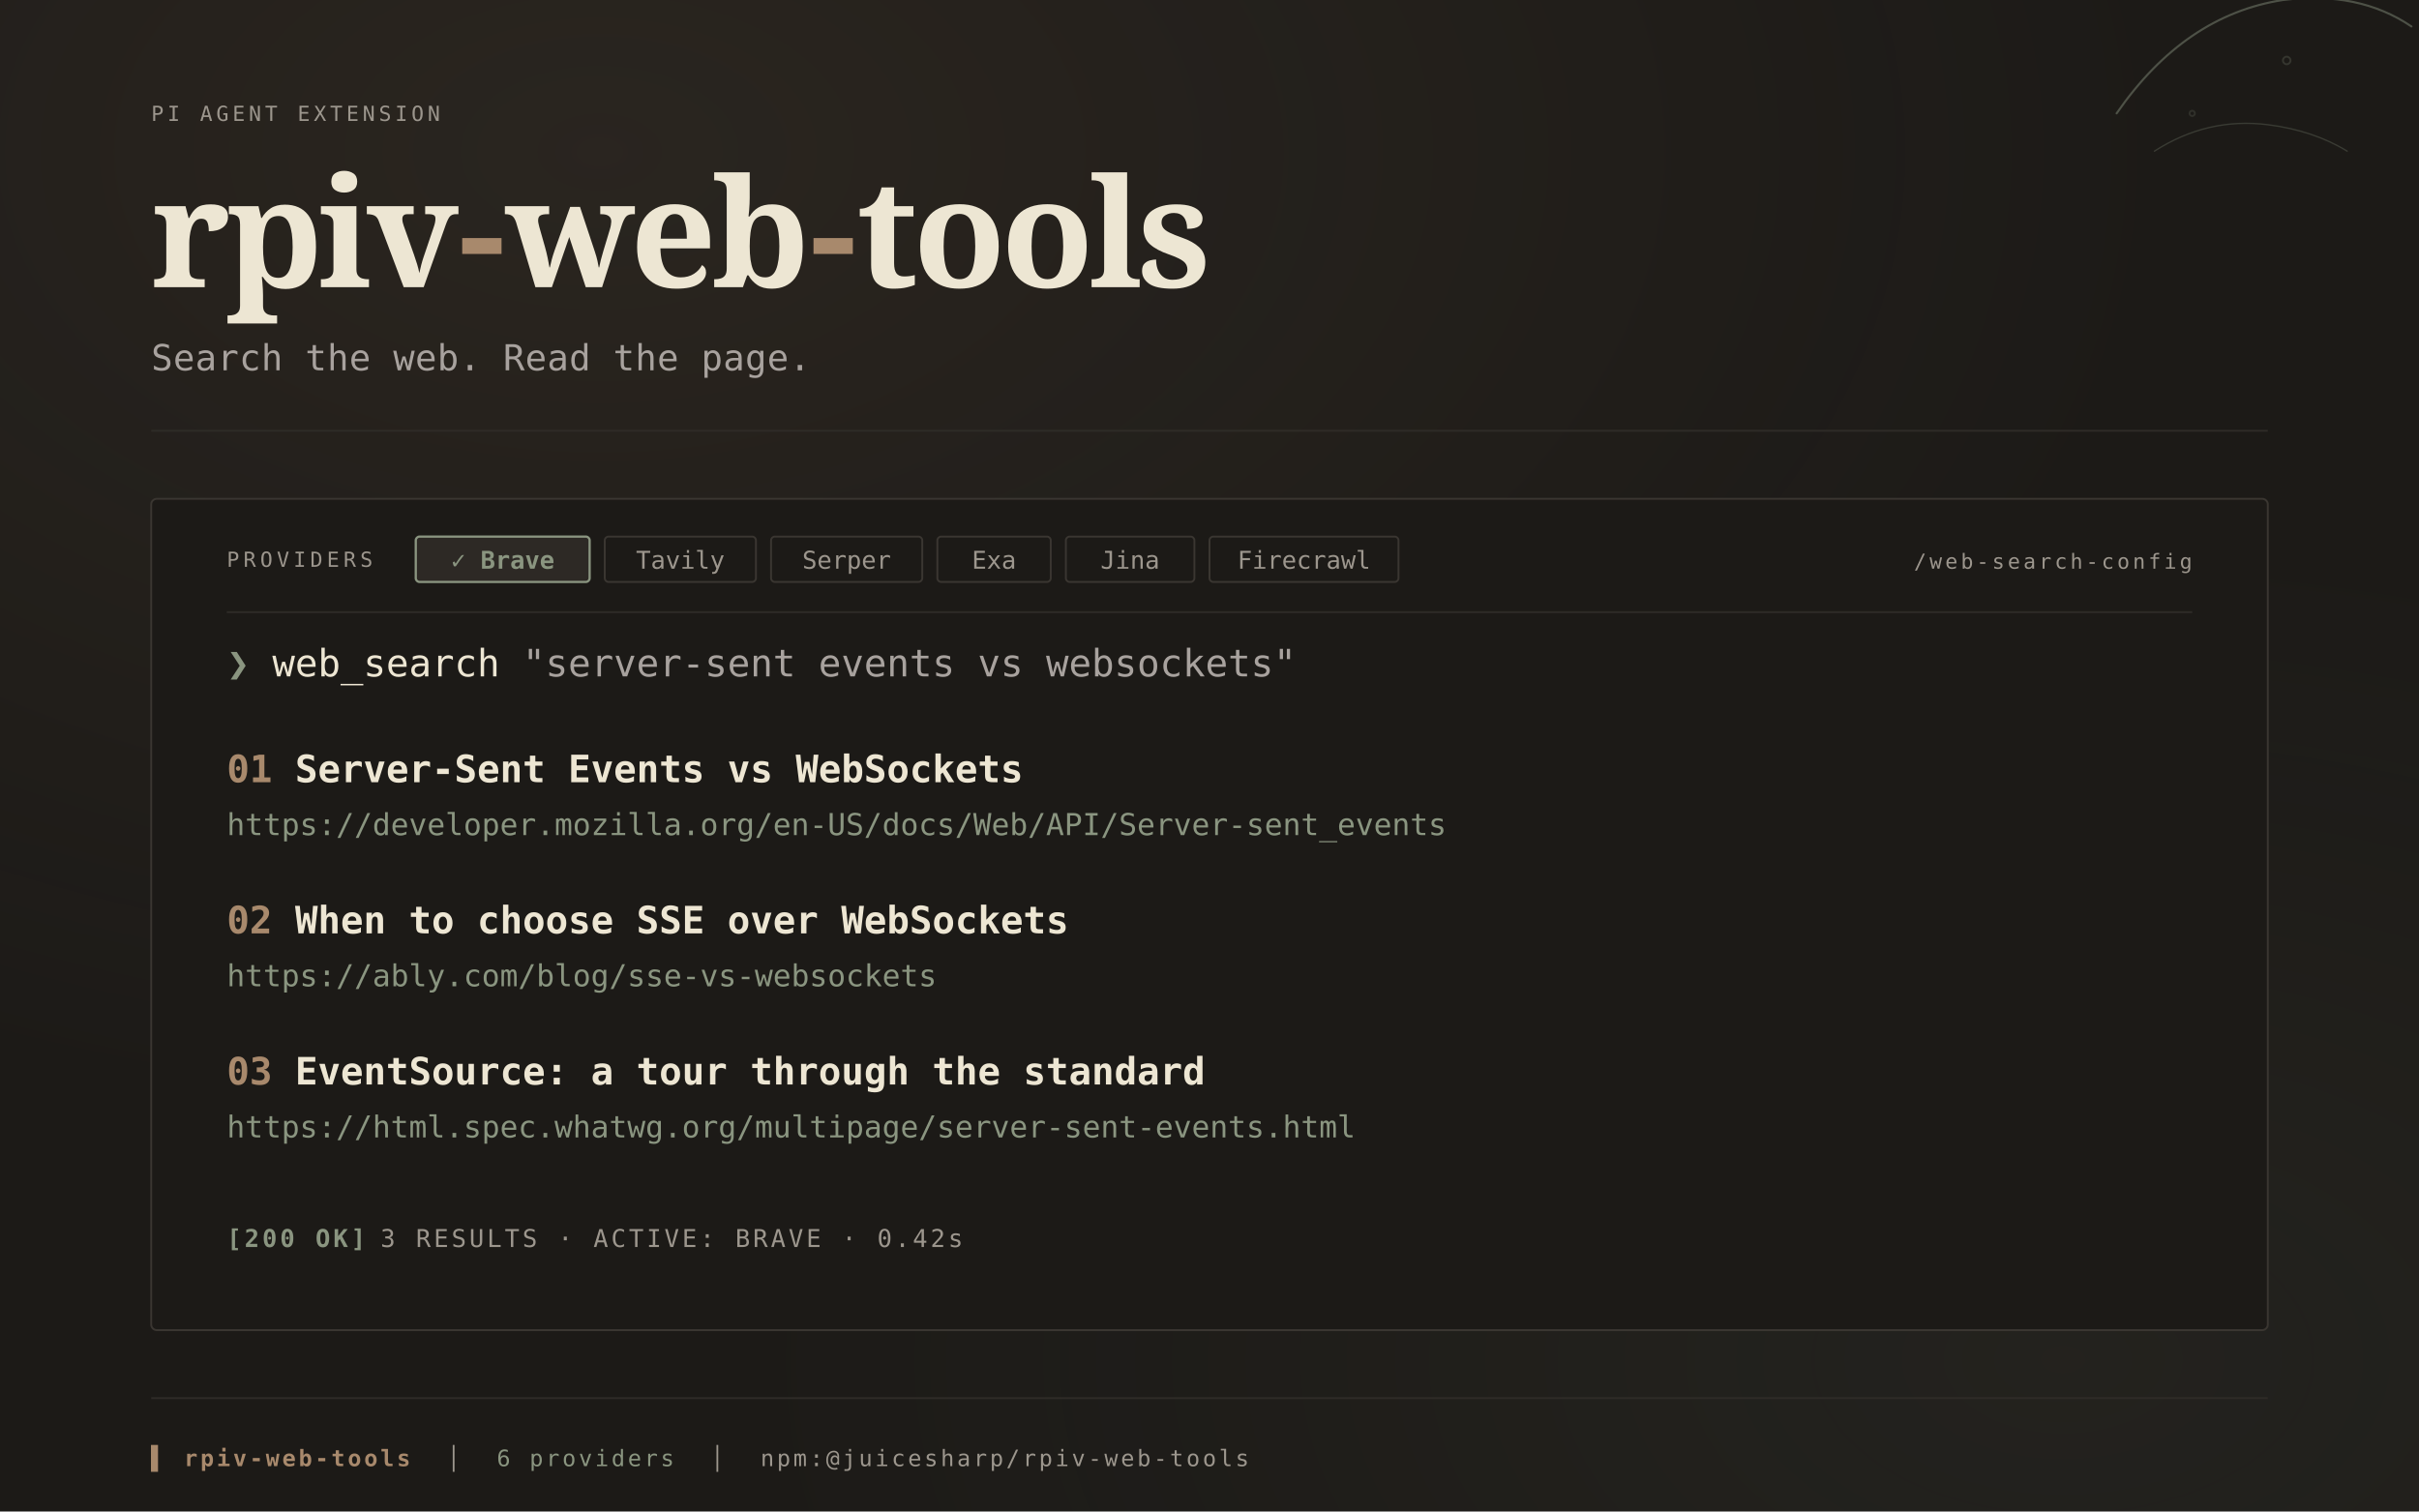
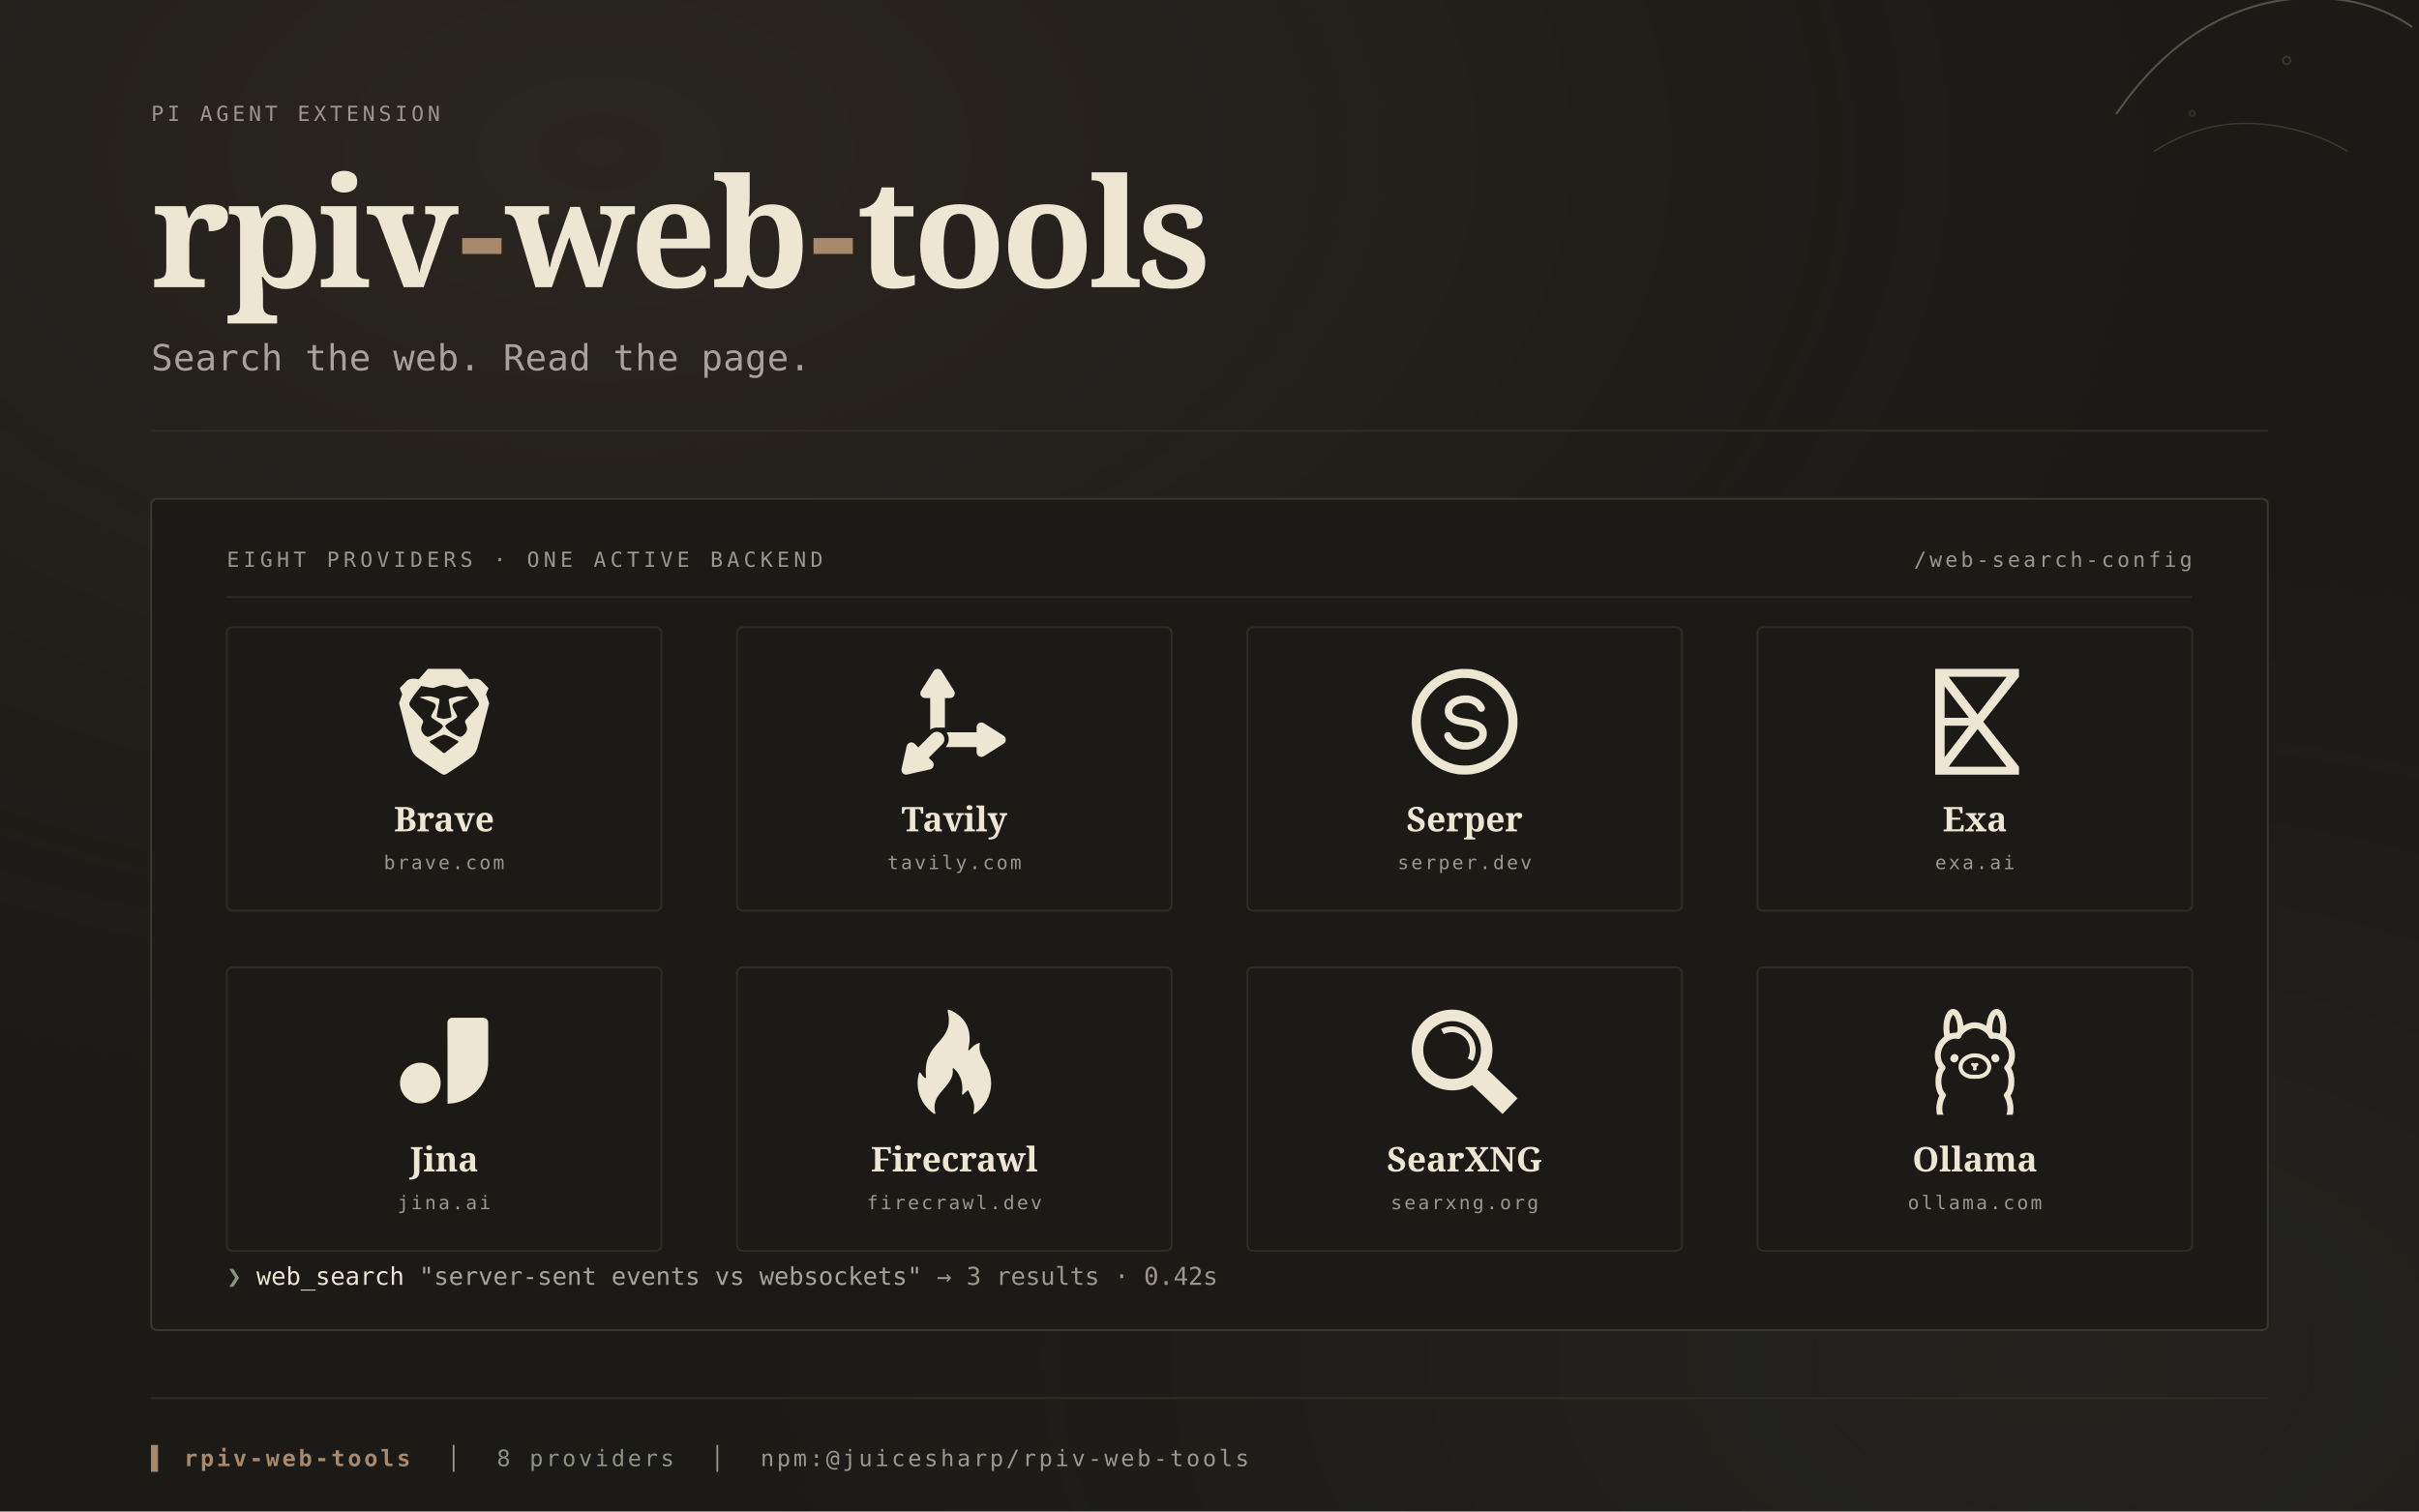
- <svg xmlns="http://www.w3.org/2000/svg" viewBox="0 0 1280 800" role="img" aria-label="rpiv-web-tools — Pluggable web search and fetch for Pi Agent" preserveAspectRatio="xMidYMid meet">
+ <svg xmlns="http://www.w3.org/2000/svg" viewBox="0 0 1280 800" role="img" aria-label="rpiv-web-tools — Eight pluggable web providers for Pi Agent" preserveAspectRatio="xMidYMid meet">
  <defs>
    <style>
      .mono { font-family: 'JetBrains Mono', 'Fira Code', ui-monospace, SFMono-Regular, Menlo, Consolas, monospace; }
      .serif { font-family: 'Iowan Old Style', 'Hoefler Text', Charter, 'Source Serif Pro', Georgia, serif; }
      .ink { fill: #ede6d3; }
      .text-quiet { fill: #a8a29e; }
      .text-distant { fill: #9c968d; }
      .ochre { fill: #a8896c; }
      .sage { fill: #8a9580; }
      .sage-deep { fill: #5e6b56; }
+       .logo { color: #ede6d3; }
    </style>
    <radialGradient id="wash-ochre" cx="25%" cy="10%" r="65%">
      <stop offset="0%" stop-color="#a8896c" stop-opacity="0.10" />
      <stop offset="100%" stop-color="#a8896c" stop-opacity="0" />
    </radialGradient>
    <radialGradient id="wash-sage" cx="85%" cy="90%" r="55%">
      <stop offset="0%" stop-color="#8a9580" stop-opacity="0.07" />
      <stop offset="100%" stop-color="#8a9580" stop-opacity="0" />
    </radialGradient>
  </defs>
  <rect width="1280" height="800" fill="#1c1a17" />
  <rect width="1280" height="800" fill="url(#wash-ochre)" />
  <rect width="1280" height="800" fill="url(#wash-sage)" />
  <g fill="none" stroke="#8a9580" stroke-linecap="round" opacity="0.45">
    <path d="M1120 60 q36 -52 88 -60 q40 -5 68 14" stroke-width="1.1" />
    <path d="M1140 80 q28 -18 60 -14 q24 3 42 14" stroke-width="0.7" opacity="0.6" />
    <circle cx="1210" cy="32" r="2" opacity="0.5" />
    <circle cx="1160" cy="60" r="1.4" opacity="0.4" />
  </g>
  <text class="mono text-distant" x="80" y="64" font-size="11" letter-spacing="0.18em">PI AGENT EXTENSION</text>
  <text class="serif ink" x="80" y="152" font-size="80" font-weight="700" letter-spacing="-2.5">rpiv<tspan class="ochre">-</tspan>web<tspan class="ochre">-</tspan>tools</text>
  <text class="mono text-quiet" x="80" y="196" font-size="19" letter-spacing="0.2">Search the web. Read the page.</text>
  <line x1="80" y1="228" x2="1200" y2="228" stroke="#2e2b27" stroke-width="1" />
  <rect x="80" y="264" width="1120" height="440" rx="3" fill="#1c1a17" stroke="#3a3631" stroke-width="1" />
-   <text class="mono text-distant" x="120" y="300" font-size="11" letter-spacing="0.2em">PROVIDERS</text>
-   <rect x="220" y="284" width="92" height="24" rx="2" fill="#2d2925" stroke="#8a9580" stroke-width="1.2" />
-   <text class="mono sage" x="266" y="301" font-size="13" font-weight="700" text-anchor="middle" xml:space="preserve">✓ Brave</text>
-   <rect x="320" y="284" width="80" height="24" rx="2" fill="none" stroke="#3a3631" stroke-width="1" />
-   <text class="mono text-distant" x="360" y="301" font-size="13" text-anchor="middle">Tavily</text>
-   <rect x="408" y="284" width="80" height="24" rx="2" fill="none" stroke="#3a3631" stroke-width="1" />
-   <text class="mono text-distant" x="448" y="301" font-size="13" text-anchor="middle">Serper</text>
-   <rect x="496" y="284" width="60" height="24" rx="2" fill="none" stroke="#3a3631" stroke-width="1" />
-   <text class="mono text-distant" x="526" y="301" font-size="13" text-anchor="middle">Exa</text>
-   <rect x="564" y="284" width="68" height="24" rx="2" fill="none" stroke="#3a3631" stroke-width="1" />
-   <text class="mono text-distant" x="598" y="301" font-size="13" text-anchor="middle">Jina</text>
-   <rect x="640" y="284" width="100" height="24" rx="2" fill="none" stroke="#3a3631" stroke-width="1" />
-   <text class="mono text-distant" x="690" y="301" font-size="13" text-anchor="middle">Firecrawl</text>
-   <text class="mono text-distant" x="1160" y="301" font-size="11" letter-spacing="0.15em" text-anchor="end">/web-search-config</text>
-   <line x1="120" y1="324" x2="1160" y2="324" stroke="#2e2b27" stroke-width="1" />
-   <text class="mono" x="120" y="358" font-size="20">
+   <text class="mono text-distant" x="120" y="300" font-size="11" letter-spacing="0.2em">EIGHT PROVIDERS  ·  ONE ACTIVE BACKEND</text>
+   <text class="mono text-distant" x="1160" y="300" font-size="11" letter-spacing="0.15em" text-anchor="end">/web-search-config</text>
+   <line x1="120" y1="316" x2="1160" y2="316" stroke="#2e2b27" stroke-width="1" />
+   <g class="logo" transform="translate(120 332)">
+     <g transform="translate(0 0)">
+       <rect width="230" height="150" rx="3" fill="none" stroke="#2e2b27" stroke-width="1" />
+       <svg x="87" y="22" width="56" height="56" viewBox="0 0 24 24" preserveAspectRatio="xMidYMid meet">
+         <path fill="currentColor" d="M15.68 0l2.096 2.38s1.84-.512 2.709.358c.868.87 1.584 1.638 1.584 1.638l-.562 1.381.715 2.047s-2.104 7.98-2.35 8.955c-.486 1.919-.818 2.66-2.198 3.633-1.38.972-3.884 2.66-4.293 2.916-.409.256-.92.692-1.38.692-.46 0-.97-.436-1.38-.692a185.796 185.796 0 01-4.293-2.916c-1.38-.973-1.712-1.714-2.197-3.633-.247-.975-2.351-8.955-2.351-8.955l.715-2.047-.562-1.381s.716-.768 1.585-1.638c.868-.87 2.708-.358 2.708-.358L8.321 0h7.36zm-3.679 14.936c-.14 0-1.038.317-1.758.69-.72.373-1.242.637-1.409.742-.167.104-.065.301.087.409.152.107 2.194 1.69 2.393 1.866.198.175.489.464.687.464.198 0 .49-.29.688-.464.198-.175 2.24-1.759 2.392-1.866.152-.108.254-.305.087-.41-.167-.104-.689-.368-1.41-.741-.72-.373-1.617-.69-1.757-.69zm0-11.278s-.409.001-1.022.206-1.278.46-1.584.46c-.307 0-2.581-.434-2.581-.434S4.119 7.152 4.119 7.849c0 .697.339.881.68 1.243l2.02 2.149c.192.203.59.511.356 1.066-.235.555-.58 1.26-.196 1.977.384.716 1.042 1.194 1.464 1.115.421-.08 1.412-.598 1.776-.834.364-.237 1.518-1.19 1.518-1.554 0-.365-1.193-1.02-1.413-1.168-.22-.15-1.226-.725-1.247-.95-.02-.227-.012-.293.284-.851.297-.559.831-1.304.742-1.8-.089-.495-.95-.753-1.565-.986-.615-.232-1.799-.671-1.947-.74-.148-.068-.11-.133.339-.175.448-.043 1.719-.212 2.292-.052.573.16 1.552.403 1.632.532.079.13.149.134.067.579-.081.445-.5 2.581-.541 2.96-.04.38-.12.63.288.724.409.094 1.097.256 1.333.256s.924-.162 1.333-.256c.408-.093.329-.344.288-.723-.04-.38-.46-2.516-.541-2.961-.082-.445-.012-.45.067-.579.08-.129 1.059-.372 1.632-.532.573-.16 1.845.009 2.292.052.449.042.487.107.339.175-.148.069-1.332.508-1.947.74-.615.233-1.476.49-1.565.986-.09.496.445 1.241.742 1.8.297.558.304.624.284.85-.02.226-1.026.802-1.247.95-.22.15-1.413.804-1.413 1.169 0 .364 1.154 1.317 1.518 1.554.364.236 1.355.755 1.776.834.422.079 1.08-.4 1.464-1.115.384-.716.039-1.422-.195-1.977-.235-.555.163-.863.355-1.066l2.02-2.149c.341-.362.68-.546.68-1.243 0-.697-2.695-3.96-2.695-3.96s-2.274.436-2.58.436c-.307 0-.972-.256-1.585-.461-.613-.205-1.022-.206-1.022-.206z" />
+       </svg>
+       <text class="serif ink" x="115" y="108" font-size="18" font-weight="600" text-anchor="middle">Brave</text>
+       <text class="mono text-distant" x="115" y="128" font-size="10" letter-spacing="0.12em" text-anchor="middle">brave.com</text>
+     </g>
+     <g transform="translate(270 0)">
+       <rect width="230" height="150" rx="3" fill="none" stroke="#2e2b27" stroke-width="1" />
+       <svg x="87" y="22" width="56" height="56" viewBox="0 0 24 24" preserveAspectRatio="xMidYMid meet">
+         <path fill="currentColor" fill-rule="evenodd" d="M8.033 14.273a1.612 1.612 0 011.139.47l.04.042.044.043a1.61 1.61 0 010 2.277l-3.073 3.073.816.816c.6.6.303 1.627-.525 1.814l-5.159 1.165a1.07 1.07 0 01-.897-.2l-.102-.09a1.07 1.07 0 01-.289-1l1.164-5.158A1.079 1.079 0 013.006 17l.816.817 3.074-3.074a1.612 1.612 0 011.137-.47zM17.042 13.246c0-.85.935-1.366 1.653-.912l4.47 2.824c.336.212.503.562.503.911 0 .35-.167.7-.501.913l-4.472 2.824a1.079 1.079 0 01-1.654-.912v-1.155h-7.027c.37-.4.605-.902.677-1.438l.022-.232a2.65 2.65 0 00-.492-1.669h6.821v-1.154zM8.188 0c.35 0 .7.168.913.503l2.823 4.47a1.079 1.079 0 01-.911 1.655H9.857v6.692h-1.67a2.633 2.633 0 00-1.668.48V6.629H5.365c-.849 0-1.366-.936-.912-1.654L7.276.503A1.072 1.072 0 018.188 0z" />
+       </svg>
+       <text class="serif ink" x="115" y="108" font-size="18" font-weight="600" text-anchor="middle">Tavily</text>
+       <text class="mono text-distant" x="115" y="128" font-size="10" letter-spacing="0.12em" text-anchor="middle">tavily.com</text>
+     </g>
+     <g transform="translate(540 0)">
+       <rect width="230" height="150" rx="3" fill="none" stroke="#2e2b27" stroke-width="1" />
+       <svg x="87" y="22" width="56" height="56" viewBox="0 0 700 700" preserveAspectRatio="xMidYMid meet">
+         <g transform="translate(0,700) scale(0.1,-0.1)" fill="currentColor">
+           <path d="M3278 6996 c-1 -2 -39 -6 -83 -10 -798 -62 -1601 -438 -2176 -1019 -293 -296 -553 -671 -704 -1017 -25 -58 -50 -114 -55 -125 -45 -93 -150 -427 -176 -560 -2 -11 -10 -54 -19 -95 -22 -115 -30 -160 -41 -255 -26 -230 -26 -666 1 -826 2 -13 6 -46 9 -74 9 -78 22 -152 51 -285 21 -96 91 -339 114 -395 5 -11 25 -65 46 -120 63 -166 249 -531 312 -610 4 -6 34 -49 65 -95 261 -390 673 -772 1113 -1032 373 -221 845 -385 1274 -444 25 -3 57 -8 71 -10 163 -25 682 -25 842 1 13 2 46 7 73 10 71 10 87 13 115 18 14 3 43 8 65 12 325 59 741 212 1039 384 49 28 91 51 93 51 10 0 268 180 353 247 152 119 324 280 450 422 36 41 70 79 76 85 65 68 263 353 352 508 46 79 172 331 172 342 0 3 11 29 24 58 57 127 151 421 182 573 16 77 54 301 60 350 4 33 9 76 11 95 8 69 10 517 3 595 -14 151 -21 210 -25 225 -2 8 -7 35 -10 60 -17 129 -80 384 -136 552 -349 1039 -1171 1861 -2209 2207 -174 58 -415 118 -550 136 -19 3 -46 7 -60 10 -13 2 -54 7 -90 11 -36 3 -76 8 -90 11 -27 5 -536 14 -542 9z m522 -609 c14 -3 77 -13 140 -22 965 -137 1833 -807 2224 -1718 67 -156 141 -383 162 -497 3 -14 7 -33 10 -42 6 -20 9 -34 24 -128 6 -41 13 -86 16 -100 25 -157 26 -619 0 -755 -2 -11 -6 -41 -10 -66 -59 -406 -227 -834 -463 -1182 -142 -208 -336 -426 -513 -576 -30 -25 -60 -51 -67 -57 -37 -35 -228 -168 -326 -227 -291 -176 -694 -329 -982 -371 -22 -3 -51 -8 -65 -11 -35 -7 -93 -14 -180 -23 -91 -9 -473 -8 -550 1 -124 14 -161 20 -280 43 -69 14 -132 27 -141 29 -56 12 -260 76 -304 95 -11 4 -51 20 -88 34 -145 56 -361 169 -489 257 -31 22 -61 39 -66 39 -6 0 -12 3 -14 8 -1 4 -47 40 -100 80 -208 156 -414 368 -587 601 -112 152 -217 336 -315 554 -71 158 -170 486 -191 632 -1 11 -5 36 -9 55 -7 39 -11 70 -23 180 -15 146 -8 545 11 660 3 14 7 43 10 65 4 22 8 51 11 65 2 14 6 36 9 50 40 242 165 584 309 845 42 76 162 266 189 300 5 6 47 58 94 117 107 134 297 325 430 431 356 286 731 468 1184 575 81 20 105 24 195 37 22 3 49 7 60 10 11 2 56 7 100 11 44 4 82 8 84 10 5 5 474 -4 501 -9z" />
+           <path d="M3437 5244 c-1 -1 -29 -5 -62 -9 -215 -24 -402 -80 -591 -175 -351 -178 -559 -442 -591 -750 -30 -294 40 -488 249 -685 96 -91 185 -151 306 -207 81 -37 234 -92 285 -102 12 -2 42 -9 67 -15 59 -13 80 -17 240 -41 74 -11 146 -22 160 -24 14 -3 61 -10 105 -16 44 -7 87 -13 95 -15 8 -2 36 -6 62 -9 26 -4 91 -18 145 -32 54 -14 105 -27 113 -29 38 -8 205 -77 246 -101 71 -42 159 -129 184 -181 55 -117 24 -294 -74 -417 -101 -127 -363 -252 -591 -282 -27 -3 -59 -8 -70 -10 -28 -6 -265 -6 -295 0 -14 3 -44 7 -67 10 -105 12 -268 66 -369 122 -79 44 -127 79 -191 141 -78 76 -114 124 -163 219 -49 94 -75 123 -138 155 -90 45 -198 28 -271 -43 -84 -82 -97 -184 -40 -303 32 -65 83 -156 101 -180 4 -5 29 -37 55 -70 229 -288 583 -478 993 -533 73 -9 400 -9 470 2 541 78 978 372 1117 751 73 197 65 468 -18 642 -160 338 -532 541 -1129 617 -19 3 -78 11 -130 20 -52 8 -113 17 -135 21 -23 3 -50 7 -62 9 -11 3 -38 7 -59 11 -78 12 -100 16 -159 31 -202 52 -354 125 -445 215 -78 76 -104 136 -102 234 4 243 263 448 657 521 163 31 455 21 526 -16 10 -6 26 -10 36 -10 56 0 296 -149 358 -222 46 -54 82 -107 110 -162 40 -78 93 -130 158 -154 156 -59 319 55 321 223 0 52 -6 73 -47 155 -175 353 -547 607 -997 681 -62 10 -354 21 -363 13z" />
+         </g>
+       </svg>
+       <text class="serif ink" x="115" y="108" font-size="18" font-weight="600" text-anchor="middle">Serper</text>
+       <text class="mono text-distant" x="115" y="128" font-size="10" letter-spacing="0.12em" text-anchor="middle">serper.dev</text>
+     </g>
+     <g transform="translate(810 0)">
+       <rect width="230" height="150" rx="3" fill="none" stroke="#2e2b27" stroke-width="1" />
+       <svg x="87" y="22" width="56" height="56" viewBox="0 0 24 24" preserveAspectRatio="xMidYMid meet">
+         <path fill="currentColor" fill-rule="evenodd" d="M3 0h19v1.791L13.892 12 22 22.209V24H3V0zm9.62 10.348l6.589-8.557H6.03l6.59 8.557zM5.138 3.935v7.17h5.52l-5.52-7.17zm5.52 8.96h-5.52v7.17l5.52-7.17zM6.03 22.21l6.59-8.557 6.589 8.557H6.03z" />
+       </svg>
+       <text class="serif ink" x="115" y="108" font-size="18" font-weight="600" text-anchor="middle">Exa</text>
+       <text class="mono text-distant" x="115" y="128" font-size="10" letter-spacing="0.12em" text-anchor="middle">exa.ai</text>
+     </g>
+     <g transform="translate(0 180)">
+       <rect width="230" height="150" rx="3" fill="none" stroke="#2e2b27" stroke-width="1" />
+       <svg x="87" y="22" width="56" height="56" viewBox="0 0 24 24" preserveAspectRatio="xMidYMid meet">
+         <path fill="currentColor" d="M6.608 21.416a4.608 4.608 0 100-9.217 4.608 4.608 0 000 9.217zM20.894 2.015c.614 0 1.106.492 1.106 1.106v9.002c0 5.13-4.148 9.309-9.217 9.37v-9.355l-.03-9.032c0-.614.491-1.106 1.106-1.106h7.158l-.123.015z" />
+       </svg>
+       <text class="serif ink" x="115" y="108" font-size="18" font-weight="600" text-anchor="middle">Jina</text>
+       <text class="mono text-distant" x="115" y="128" font-size="10" letter-spacing="0.12em" text-anchor="middle">jina.ai</text>
+     </g>
+     <g transform="translate(270 180)">
+       <rect width="230" height="150" rx="3" fill="none" stroke="#2e2b27" stroke-width="1" />
+       <svg x="87" y="22" width="56" height="56" viewBox="0 0 50 72" preserveAspectRatio="xMidYMid meet">
+         <path fill="currentColor" d="M41.715 23.193C38.953 24.013 36.871 25.868 35.346 27.883C35.018 28.315 34.336 27.99 34.466 27.46C37.386 15.453 33.528 5.474 21.504 0.562C20.894 0.312 20.259 0.859 20.419 1.499C25.889 23.46 2.882 21.608 5.79 46.504C5.84 46.931 5.36 47.224 5.01 46.974C3.92 46.191 2.702 44.559 1.867 43.412C1.622 43.074 1.092 43.169 0.98 43.572C0.315 45.977 0 48.241 0 50.491C0 59.241 4.497 66.943 11.304 71.407C11.694 71.662 12.194 71.297 12.062 70.85C11.712 69.675 11.514 68.435 11.499 67.153C11.499 66.365 11.549 65.56 11.672 64.81C11.957 62.925 12.612 61.13 13.712 59.496C17.484 53.834 25.046 48.364 23.839 40.937C23.761 40.467 24.316 40.157 24.666 40.479C29.994 45.346 31.049 51.894 30.174 57.766C30.099 58.276 30.738 58.548 31.061 58.148C31.876 57.128 32.871 56.233 33.953 55.561C34.223 55.393 34.583 55.521 34.686 55.821C35.288 57.573 36.183 59.218 37.028 60.863C38.038 62.84 38.576 65.098 38.491 67.488C38.448 68.65 38.256 69.775 37.933 70.845C37.796 71.297 38.291 71.675 38.688 71.415C45.5 66.95 50 59.248 50 50.494C50 47.451 49.468 44.469 48.46 41.674C46.348 35.812 40.988 31.41 42.343 23.77C42.408 23.405 42.07 23.088 41.715 23.193Z" />
+       </svg>
+       <text class="serif ink" x="115" y="108" font-size="18" font-weight="600" text-anchor="middle">Firecrawl</text>
+       <text class="mono text-distant" x="115" y="128" font-size="10" letter-spacing="0.12em" text-anchor="middle">firecrawl.dev</text>
+     </g>
+     <g transform="translate(540 180)">
+       <rect width="230" height="150" rx="3" fill="none" stroke="#2e2b27" stroke-width="1" />
+       <svg x="87" y="22" width="56" height="56" viewBox="0 0 24 24" preserveAspectRatio="xMidYMid meet">
+         <path fill="currentColor" d="m13.716 17.261 6.873 6.582L24 20.282l-6.824-6.536a9.11 9.11 0 0 0 1.143-4.43c0-5.055-4.105-9.159-9.16-9.159S0 4.261 0 9.316c0 5.055 4.104 9.159 9.159 9.159a9.11 9.11 0 0 0 4.557-1.214ZM9.159 2.773a6.546 6.546 0 0 1 6.543 6.543 6.545 6.545 0 0 1-6.543 6.542 6.545 6.545 0 0 1-6.542-6.542 6.545 6.545 0 0 1 6.542-6.543ZM7.26 5.713a4.065 4.065 0 0 1 4.744.747 4.064 4.064 0 0 1 .707 4.749l1.157.611a5.376 5.376 0 0 0-.935-6.282 5.377 5.377 0 0 0-6.274-.987l.601 1.162Z" />
+       </svg>
+       <text class="serif ink" x="115" y="108" font-size="18" font-weight="600" text-anchor="middle">SearXNG</text>
+       <text class="mono text-distant" x="115" y="128" font-size="10" letter-spacing="0.12em" text-anchor="middle">searxng.org</text>
+     </g>
+     <g transform="translate(810 180)">
+       <rect width="230" height="150" rx="3" fill="none" stroke="#2e2b27" stroke-width="1" />
+       <svg x="87" y="22" width="56" height="56" viewBox="0 0 24 24" preserveAspectRatio="xMidYMid meet">
+         <path fill="currentColor" d="M16.361 10.26a.894.894 0 0 0-.558.47l-.072.148.001.207c0 .193.004.217.059.353.076.193.152.312.291.448.24.238.51.3.872.205a.86.86 0 0 0 .517-.436.752.752 0 0 0 .08-.498c-.064-.453-.33-.782-.724-.897a1.06 1.06 0 0 0-.466 0zm-9.203.005c-.305.096-.533.32-.65.639a1.187 1.187 0 0 0-.06.52c.057.309.31.59.598.667.362.095.632.033.872-.205.14-.136.215-.255.291-.448.055-.136.059-.16.059-.353l.001-.207-.072-.148a.894.894 0 0 0-.565-.472 1.02 1.02 0 0 0-.474.007Zm4.184 2c-.131.071-.223.25-.195.383.031.143.157.288.353.407.105.063.112.072.117.136.004.038-.01.146-.029.243-.02.094-.036.194-.036.222.002.074.07.195.143.253.064.052.076.054.255.059.164.005.198.001.264-.03.169-.082.212-.234.15-.525-.052-.243-.042-.28.087-.355.137-.08.281-.219.324-.314a.365.365 0 0 0-.175-.48.394.394 0 0 0-.181-.033c-.126 0-.207.03-.355.124l-.085.053-.053-.032c-.219-.13-.259-.145-.391-.143a.396.396 0 0 0-.193.032zm.39-2.195c-.373.036-.475.05-.654.086-.291.06-.68.195-.951.328-.94.46-1.589 1.226-1.787 2.114-.04.176-.045.234-.045.53 0 .294.005.357.043.524.264 1.16 1.332 2.017 2.714 2.173.3.033 1.596.033 1.896 0 1.11-.125 2.064-.727 2.493-1.571.114-.226.169-.372.22-.602.039-.167.044-.23.044-.523 0-.297-.005-.355-.045-.531-.288-1.29-1.539-2.304-3.072-2.497a6.873 6.873 0 0 0-.855-.031zm.645.937a3.283 3.283 0 0 1 1.44.514c.223.148.537.458.671.662.166.251.26.508.303.82.02.143.01.251-.043.482-.08.345-.332.705-.672.957a3.115 3.115 0 0 1-.689.348c-.382.122-.632.144-1.525.138-.582-.006-.686-.01-.853-.042-.57-.107-1.022-.334-1.35-.68-.264-.28-.385-.535-.45-.946-.03-.192.025-.509.137-.776.136-.326.488-.73.836-.963.403-.269.934-.46 1.422-.512.187-.02.586-.02.773-.002zm-5.503-11a1.653 1.653 0 0 0-.683.298C5.617.74 5.173 1.666 4.985 2.819c-.07.436-.119 1.04-.119 1.503 0 .544.064 1.24.155 1.721.02.107.031.202.023.208a8.12 8.12 0 0 1-.187.152 5.324 5.324 0 0 0-.949 1.02 5.49 5.49 0 0 0-.94 2.339 6.625 6.625 0 0 0-.023 1.357c.091.78.325 1.438.727 2.04l.13.195-.037.064c-.269.452-.498 1.105-.605 1.732-.084.496-.095.629-.095 1.294 0 .67.009.803.088 1.266.095.555.288 1.143.503 1.534.071.128.243.393.264.407.007.003-.014.067-.046.141a7.405 7.405 0 0 0-.548 1.873c-.062.417-.071.552-.071.991 0 .56.031.832.148 1.279L3.42 24h1.478l-.05-.091c-.297-.552-.325-1.575-.068-2.597.117-.472.25-.819.498-1.296l.148-.29v-.177c0-.165-.003-.184-.057-.293a.915.915 0 0 0-.194-.25 1.74 1.74 0 0 1-.385-.543c-.424-.92-.506-2.286-.208-3.451.124-.486.329-.918.544-1.154a.787.787 0 0 0 .223-.531c0-.195-.07-.355-.224-.522a3.136 3.136 0 0 1-.817-1.729c-.14-.96.114-2.005.69-2.834.563-.814 1.353-1.336 2.237-1.475.199-.033.57-.028.776.01.226.04.367.028.512-.041.179-.085.268-.19.374-.431.093-.215.165-.333.36-.576.234-.29.46-.489.822-.729.413-.27.884-.467 1.352-.561.17-.035.25-.04.569-.04.319 0 .398.005.569.04a4.07 4.07 0 0 1 1.914.997c.117.109.398.457.488.602.034.057.095.177.132.267.105.241.195.346.374.43.14.068.286.082.503.045.343-.058.607-.053.943.016 1.144.23 2.14 1.173 2.581 2.437.385 1.108.276 2.267-.296 3.163-.097.15-.193.27-.333.419-.301.322-.301.722-.001 1.053.493.539.801 1.866.708 3.036-.062.772-.26 1.463-.533 1.854a2.096 2.096 0 0 1-.224.258.916.916 0 0 0-.194.25c-.054.109-.057.128-.057.293v.178l.148.29c.248.476.38.823.498 1.295.253 1.008.231 2.01-.059 2.581a.845.845 0 0 0-.044.098c0 .006.329.009.732.009h.73l.02-.074.036-.134c.019-.076.057-.3.088-.516.029-.217.029-1.016 0-1.258-.11-.875-.295-1.57-.597-2.226-.032-.074-.053-.138-.046-.141.008-.005.057-.074.108-.152.376-.569.607-1.284.724-2.228.031-.26.031-1.378 0-1.628-.083-.645-.182-1.082-.348-1.525a6.083 6.083 0 0 0-.329-.7l-.038-.064.131-.194c.402-.604.636-1.262.727-2.04a6.625 6.625 0 0 0-.024-1.358 5.512 5.512 0 0 0-.939-2.339 5.325 5.325 0 0 0-.95-1.02 8.097 8.097 0 0 1-.186-.152.692.692 0 0 1 .023-.208c.208-1.087.201-2.443-.017-3.503-.19-.924-.535-1.658-.98-2.082-.354-.338-.716-.482-1.15-.455-.996.059-1.8 1.205-2.116 3.01a6.805 6.805 0 0 0-.097.726c0 .036-.007.066-.015.066a.96.96 0 0 1-.149-.078A4.857 4.857 0 0 0 12 3.03c-.832 0-1.687.243-2.456.698a.958.958 0 0 1-.148.078c-.008 0-.015-.03-.015-.066a6.71 6.71 0 0 0-.097-.725C8.997 1.392 8.337.319 7.46.048a2.096 2.096 0 0 0-.585-.041Zm.293 1.402c.248.197.523.759.682 1.388.03.113.06.244.069.292.007.047.026.152.041.233.067.365.098.76.102 1.24l.002.475-.12.175-.118.178h-.278c-.324 0-.646.041-.954.124l-.238.06c-.033.007-.038-.003-.057-.144a8.438 8.438 0 0 1 .016-2.323c.124-.788.413-1.501.696-1.711.067-.05.079-.049.157.013zm9.825-.012c.17.126.358.46.498.888.28.854.36 2.028.212 3.145-.019.14-.024.151-.057.144l-.238-.06a3.693 3.693 0 0 0-.954-.124h-.278l-.119-.178-.119-.175.002-.474c.004-.669.066-1.19.214-1.772.157-.623.434-1.185.68-1.382.078-.062.09-.063.159-.012z" />
+       </svg>
+       <text class="serif ink" x="115" y="108" font-size="18" font-weight="600" text-anchor="middle">Ollama</text>
+       <text class="mono text-distant" x="115" y="128" font-size="10" letter-spacing="0.12em" text-anchor="middle">ollama.com</text>
+     </g>
+   </g>
+   <text class="mono" x="120" y="680" font-size="13">
    <tspan class="sage" font-weight="700">❯</tspan>
    <tspan class="ink">web_search</tspan>
    <tspan class="text-quiet">"server-sent events vs websockets"</tspan>
-   </text>
-   <text class="mono" x="120" y="414" font-size="20">
-     <tspan class="ochre" font-weight="700">01</tspan>
-     <tspan class="ink" font-weight="700">Server-Sent Events vs WebSockets</tspan>
-   </text>
-   <text class="mono sage" x="120" y="442" font-size="16">    https://developer.mozilla.org/en-US/docs/Web/API/Server-sent_events</text>
-   <text class="mono" x="120" y="494" font-size="20">
-     <tspan class="ochre" font-weight="700">02</tspan>
-     <tspan class="ink" font-weight="700">When to choose SSE over WebSockets</tspan>
-   </text>
-   <text class="mono sage" x="120" y="522" font-size="16">    https://ably.com/blog/sse-vs-websockets</text>
-   <text class="mono" x="120" y="574" font-size="20">
-     <tspan class="ochre" font-weight="700">03</tspan>
-     <tspan class="ink" font-weight="700">EventSource: a tour through the standard</tspan>
-   </text>
-   <text class="mono sage" x="120" y="602" font-size="16">    https://html.spec.whatwg.org/multipage/server-sent-events.html</text>
-   <text class="mono" x="120" y="660" font-size="13" letter-spacing="0.12em">
-     <tspan class="sage" font-weight="700">[200 OK]</tspan>
-     <tspan class="text-distant">3 RESULTS · ACTIVE: BRAVE · 0.42s</tspan>
+     <tspan class="text-distant">→ 3 results · 0.42s</tspan>
  </text>
  <line x1="80" y1="740" x2="1200" y2="740" stroke="#2e2b27" stroke-width="1" />
  <text class="mono text-distant" x="80" y="776" font-size="12" letter-spacing="0.12em">
    <tspan class="ochre" font-weight="700">▌ rpiv-web-tools</tspan>
    <tspan dx="12">│</tspan>
-     <tspan dx="12" class="sage">6 providers</tspan>
+     <tspan dx="12" class="sage">8 providers</tspan>
    <tspan dx="12">│</tspan>
    <tspan dx="12">npm:@juicesharp/rpiv-web-tools</tspan>
  </text>
</svg>
